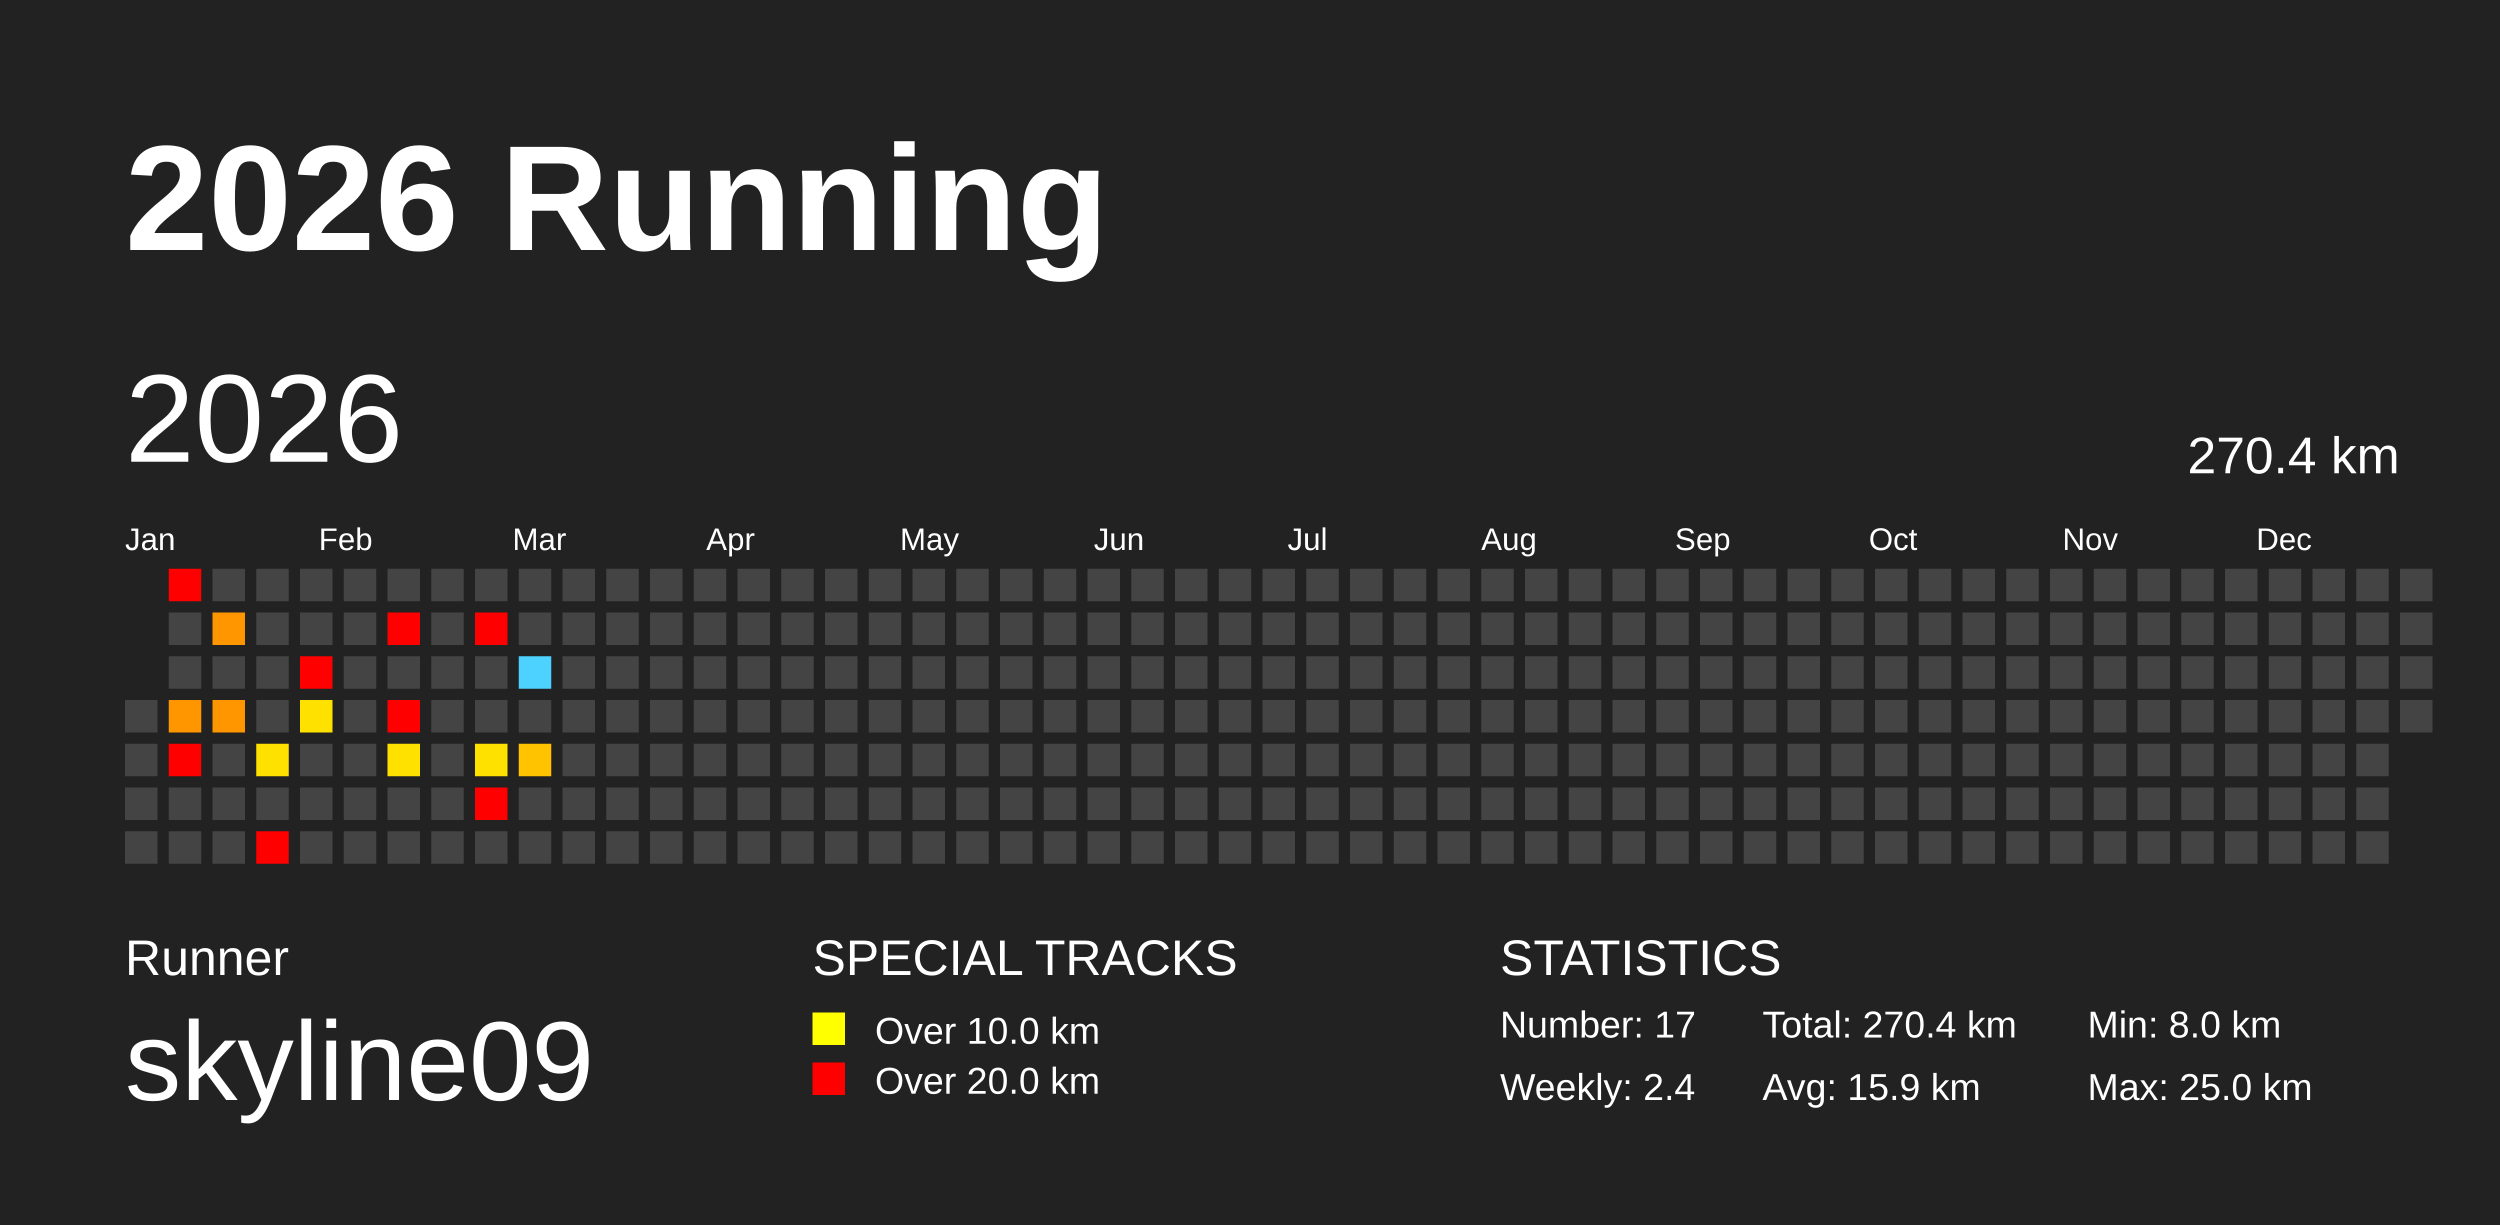
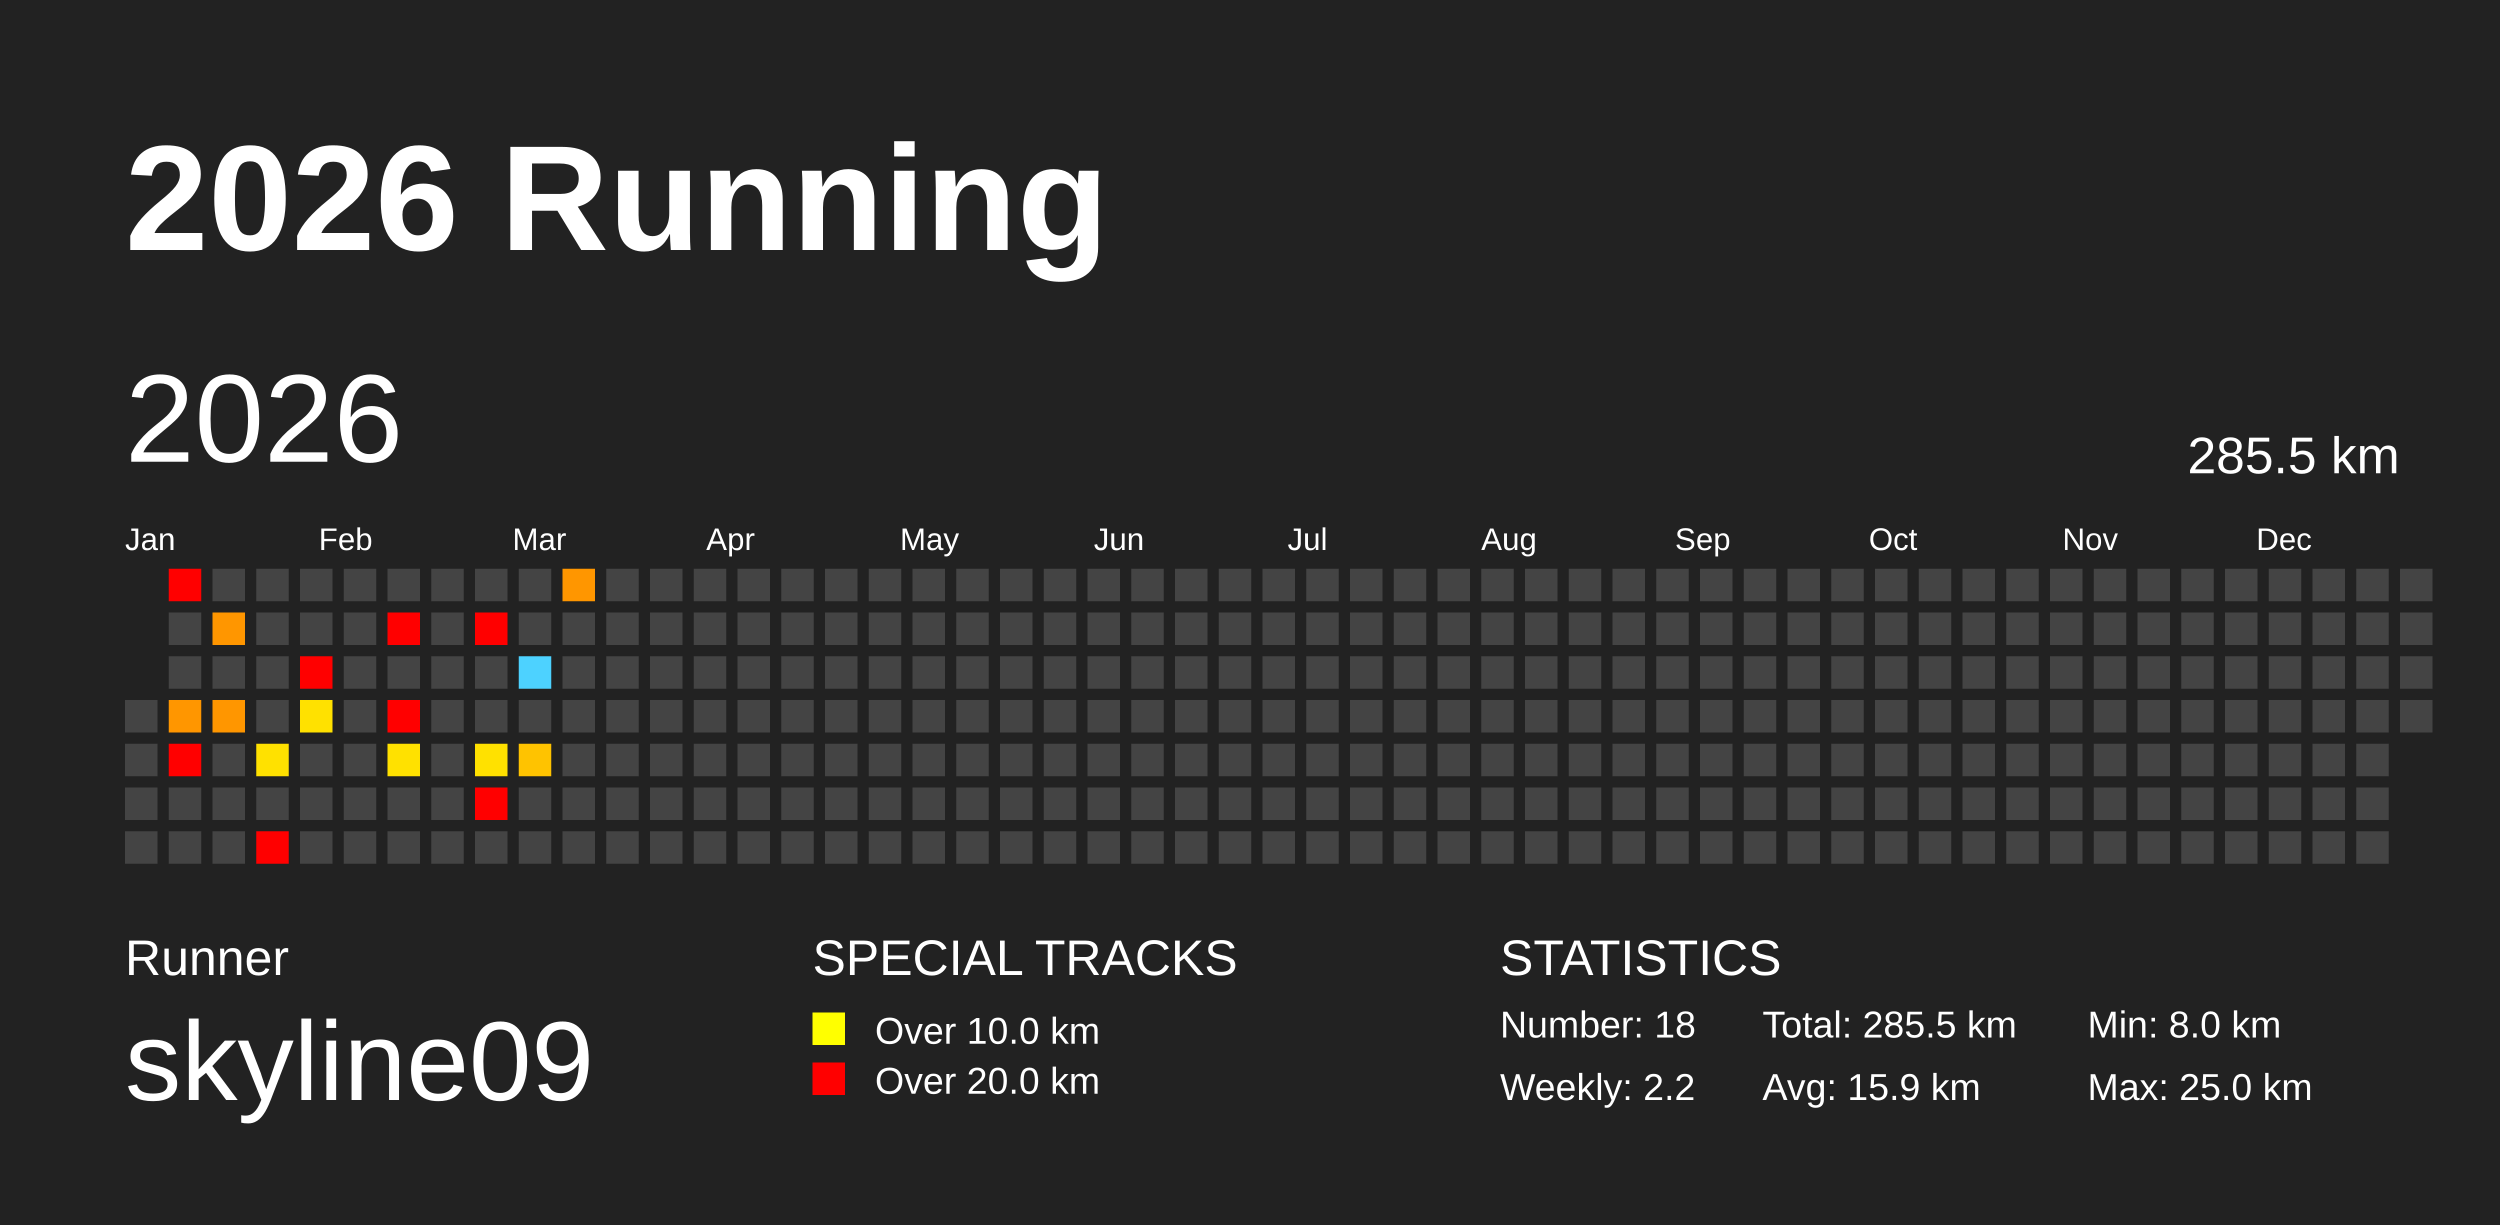
<svg xmlns="http://www.w3.org/2000/svg" baseProfile="full" height="98mm" version="1.1" viewBox="0,0,200,98" width="200mm">
  <defs />
  <rect fill="#222222" height="98" width="200" x="0" y="0" />
  <text fill="#FFFFFF" style="font-size:12px; font-family:Arial; font-weight:bold;" x="10" y="20">2026 Running</text>
  <text fill="#FFFFFF" style="font-size:4px; font-family:Arial" x="10" y="78">Runner</text>
  <text fill="#FFFFFF" style="font-size:9px; font-family:Arial" x="10" y="88">skyline09</text>
  <text fill="#FFFFFF" style="font-size:4px; font-family:Arial" x="65" y="78">SPECIAL TRACKS</text>
  <rect fill="yellow" height="2.6" width="2.6" x="65" y="81" />
  <text fill="#FFFFFF" style="font-size:3px; font-family:Arial" x="70" y="83.5">Over 10.0 km</text>
  <rect fill="red" height="2.6" width="2.6" x="65" y="85" />
  <text fill="#FFFFFF" style="font-size:3px; font-family:Arial" x="70" y="87.5">Over 20.0 km</text>
  <text fill="#FFFFFF" style="font-size:4px; font-family:Arial" x="120" y="78">STATISTICS</text>
-   <text fill="#FFFFFF" style="font-size:3px; font-family:Arial" x="120" y="83">Number: 17</text>
-   <text fill="#FFFFFF" style="font-size:3px; font-family:Arial" x="120" y="88">Weekly: 2.4</text>
-   <text fill="#FFFFFF" style="font-size:3px; font-family:Arial" x="141" y="83">Total: 270.4 km</text>
+   <text fill="#FFFFFF" style="font-size:3px; font-family:Arial" x="120" y="83">Number: 18</text>
+   <text fill="#FFFFFF" style="font-size:3px; font-family:Arial" x="120" y="88">Weekly: 2.2</text>
+   <text fill="#FFFFFF" style="font-size:3px; font-family:Arial" x="141" y="83">Total: 285.5 km</text>
  <text fill="#FFFFFF" style="font-size:3px; font-family:Arial" x="141" y="88">Avg: 15.9 km</text>
  <text fill="#FFFFFF" style="font-size:3px; font-family:Arial" x="167" y="83">Min: 8.0 km</text>
  <text fill="#FFFFFF" style="font-size:3px; font-family:Arial" x="167" y="88">Max: 25.0 km</text>
  <text dominant-baseline="hanging" fill="#FFFFFF" style="font-size:10.0px; font-family:Arial;" x="10" y="30">2026</text>
-   <text dominant-baseline="hanging" fill="#FFFFFF" style="font-size:4.125px; font-family:Arial;" x="175" y="35">270.4 km</text>
+   <text dominant-baseline="hanging" fill="#FFFFFF" style="font-size:4.125px; font-family:Arial;" x="175" y="35">285.5 km</text>
  <text fill="#FFFFFF" style="font-size:2.5px; font-family:Arial" x="10.0" y="44">Jan</text>
  <text fill="#FFFFFF" style="font-size:2.5px; font-family:Arial" x="25.5" y="44">Feb</text>
  <text fill="#FFFFFF" style="font-size:2.5px; font-family:Arial" x="41.0" y="44">Mar</text>
  <text fill="#FFFFFF" style="font-size:2.5px; font-family:Arial" x="56.5" y="44">Apr</text>
  <text fill="#FFFFFF" style="font-size:2.5px; font-family:Arial" x="72.0" y="44">May</text>
  <text fill="#FFFFFF" style="font-size:2.5px; font-family:Arial" x="87.5" y="44">Jun</text>
  <text fill="#FFFFFF" style="font-size:2.5px; font-family:Arial" x="103.0" y="44">Jul</text>
  <text fill="#FFFFFF" style="font-size:2.5px; font-family:Arial" x="118.5" y="44">Aug</text>
  <text fill="#FFFFFF" style="font-size:2.5px; font-family:Arial" x="134.0" y="44">Sep</text>
  <text fill="#FFFFFF" style="font-size:2.5px; font-family:Arial" x="149.5" y="44">Oct</text>
  <text fill="#FFFFFF" style="font-size:2.5px; font-family:Arial" x="165.0" y="44">Nov</text>
  <text fill="#FFFFFF" style="font-size:2.5px; font-family:Arial" x="180.5" y="44">Dec</text>
  <rect fill="#444444" height="2.6" width="2.6" x="10.0" y="56.0" />
  <rect fill="#444444" height="2.6" width="2.6" x="10.0" y="59.5" />
  <rect fill="#444444" height="2.6" width="2.6" x="10.0" y="63.0" />
  <rect fill="#444444" height="2.6" width="2.6" x="10.0" y="66.5" />
  <rect fill="red" height="2.6" width="2.6" x="13.5" y="45.5" />
  <rect fill="#444444" height="2.6" width="2.6" x="13.5" y="49.0" />
  <rect fill="#444444" height="2.6" width="2.6" x="13.5" y="52.5" />
  <rect fill="#ff9600" height="2.6" width="2.6" x="13.5" y="56.0" />
  <rect fill="red" height="2.6" width="2.6" x="13.5" y="59.5" />
  <rect fill="#444444" height="2.6" width="2.6" x="13.5" y="63.0" />
  <rect fill="#444444" height="2.6" width="2.6" x="13.5" y="66.5" />
  <rect fill="#444444" height="2.6" width="2.6" x="17.0" y="45.5" />
  <rect fill="#ff9600" height="2.6" width="2.6" x="17.0" y="49.0" />
  <rect fill="#444444" height="2.6" width="2.6" x="17.0" y="52.5" />
  <rect fill="#ff9600" height="2.6" width="2.6" x="17.0" y="56.0" />
  <rect fill="#444444" height="2.6" width="2.6" x="17.0" y="59.5" />
  <rect fill="#444444" height="2.6" width="2.6" x="17.0" y="63.0" />
  <rect fill="#444444" height="2.6" width="2.6" x="17.0" y="66.5" />
  <rect fill="#444444" height="2.6" width="2.6" x="20.5" y="45.5" />
  <rect fill="#444444" height="2.6" width="2.6" x="20.5" y="49.0" />
  <rect fill="#444444" height="2.6" width="2.6" x="20.5" y="52.5" />
  <rect fill="#444444" height="2.6" width="2.6" x="20.5" y="56.0" />
  <rect fill="#ffe100" height="2.6" width="2.6" x="20.5" y="59.5" />
  <rect fill="#444444" height="2.6" width="2.6" x="20.5" y="63.0" />
  <rect fill="red" height="2.6" width="2.6" x="20.5" y="66.5" />
  <rect fill="#444444" height="2.6" width="2.6" x="24.0" y="45.5" />
  <rect fill="#444444" height="2.6" width="2.6" x="24.0" y="49.0" />
  <rect fill="red" height="2.6" width="2.6" x="24.0" y="52.5" />
  <rect fill="#ffe100" height="2.6" width="2.6" x="24.0" y="56.0" />
  <rect fill="#444444" height="2.6" width="2.6" x="24.0" y="59.5" />
  <rect fill="#444444" height="2.6" width="2.6" x="24.0" y="63.0" />
  <rect fill="#444444" height="2.6" width="2.6" x="24.0" y="66.5" />
  <rect fill="#444444" height="2.6" width="2.6" x="27.5" y="45.5" />
  <rect fill="#444444" height="2.6" width="2.6" x="27.5" y="49.0" />
  <rect fill="#444444" height="2.6" width="2.6" x="27.5" y="52.5" />
  <rect fill="#444444" height="2.6" width="2.6" x="27.5" y="56.0" />
  <rect fill="#444444" height="2.6" width="2.6" x="27.5" y="59.5" />
  <rect fill="#444444" height="2.6" width="2.6" x="27.5" y="63.0" />
  <rect fill="#444444" height="2.6" width="2.6" x="27.5" y="66.5" />
  <rect fill="#444444" height="2.6" width="2.6" x="31.0" y="45.5" />
  <rect fill="red" height="2.6" width="2.6" x="31.0" y="49.0" />
  <rect fill="#444444" height="2.6" width="2.6" x="31.0" y="52.5" />
  <rect fill="red" height="2.6" width="2.6" x="31.0" y="56.0" />
  <rect fill="#ffe100" height="2.6" width="2.6" x="31.0" y="59.5" />
  <rect fill="#444444" height="2.6" width="2.6" x="31.0" y="63.0" />
  <rect fill="#444444" height="2.6" width="2.6" x="31.0" y="66.5" />
  <rect fill="#444444" height="2.6" width="2.6" x="34.5" y="45.5" />
  <rect fill="#444444" height="2.6" width="2.6" x="34.5" y="49.0" />
  <rect fill="#444444" height="2.6" width="2.6" x="34.5" y="52.5" />
  <rect fill="#444444" height="2.6" width="2.6" x="34.5" y="56.0" />
  <rect fill="#444444" height="2.6" width="2.6" x="34.5" y="59.5" />
  <rect fill="#444444" height="2.6" width="2.6" x="34.5" y="63.0" />
  <rect fill="#444444" height="2.6" width="2.6" x="34.5" y="66.5" />
  <rect fill="#444444" height="2.6" width="2.6" x="38.0" y="45.5" />
  <rect fill="red" height="2.6" width="2.6" x="38.0" y="49.0" />
  <rect fill="#444444" height="2.6" width="2.6" x="38.0" y="52.5" />
  <rect fill="#444444" height="2.6" width="2.6" x="38.0" y="56.0" />
  <rect fill="#ffe100" height="2.6" width="2.6" x="38.0" y="59.5" />
  <rect fill="red" height="2.6" width="2.6" x="38.0" y="63.0" />
  <rect fill="#444444" height="2.6" width="2.6" x="38.0" y="66.5" />
  <rect fill="#444444" height="2.6" width="2.6" x="41.5" y="45.5" />
  <rect fill="#444444" height="2.6" width="2.6" x="41.5" y="49.0" />
  <rect fill="#4dd2ff" height="2.6" width="2.6" x="41.5" y="52.5" />
  <rect fill="#444444" height="2.6" width="2.6" x="41.5" y="56.0" />
  <rect fill="#ffc300" height="2.6" width="2.6" x="41.5" y="59.5" />
  <rect fill="#444444" height="2.6" width="2.6" x="41.5" y="63.0" />
  <rect fill="#444444" height="2.6" width="2.6" x="41.5" y="66.5" />
-   <rect fill="#444444" height="2.6" width="2.6" x="45.0" y="45.5" />
+   <rect fill="#ff9600" height="2.6" width="2.6" x="45.0" y="45.5" />
  <rect fill="#444444" height="2.6" width="2.6" x="45.0" y="49.0" />
  <rect fill="#444444" height="2.6" width="2.6" x="45.0" y="52.5" />
  <rect fill="#444444" height="2.6" width="2.6" x="45.0" y="56.0" />
  <rect fill="#444444" height="2.6" width="2.6" x="45.0" y="59.5" />
  <rect fill="#444444" height="2.6" width="2.6" x="45.0" y="63.0" />
  <rect fill="#444444" height="2.6" width="2.6" x="45.0" y="66.5" />
  <rect fill="#444444" height="2.6" width="2.6" x="48.5" y="45.5" />
  <rect fill="#444444" height="2.6" width="2.6" x="48.5" y="49.0" />
  <rect fill="#444444" height="2.6" width="2.6" x="48.5" y="52.5" />
  <rect fill="#444444" height="2.6" width="2.6" x="48.5" y="56.0" />
  <rect fill="#444444" height="2.6" width="2.6" x="48.5" y="59.5" />
  <rect fill="#444444" height="2.6" width="2.6" x="48.5" y="63.0" />
  <rect fill="#444444" height="2.6" width="2.6" x="48.5" y="66.5" />
  <rect fill="#444444" height="2.6" width="2.6" x="52.0" y="45.5" />
  <rect fill="#444444" height="2.6" width="2.6" x="52.0" y="49.0" />
  <rect fill="#444444" height="2.6" width="2.6" x="52.0" y="52.5" />
  <rect fill="#444444" height="2.6" width="2.6" x="52.0" y="56.0" />
  <rect fill="#444444" height="2.6" width="2.6" x="52.0" y="59.5" />
  <rect fill="#444444" height="2.6" width="2.6" x="52.0" y="63.0" />
  <rect fill="#444444" height="2.6" width="2.6" x="52.0" y="66.5" />
  <rect fill="#444444" height="2.6" width="2.6" x="55.5" y="45.5" />
  <rect fill="#444444" height="2.6" width="2.6" x="55.5" y="49.0" />
  <rect fill="#444444" height="2.6" width="2.6" x="55.5" y="52.5" />
  <rect fill="#444444" height="2.6" width="2.6" x="55.5" y="56.0" />
  <rect fill="#444444" height="2.6" width="2.6" x="55.5" y="59.5" />
  <rect fill="#444444" height="2.6" width="2.6" x="55.5" y="63.0" />
  <rect fill="#444444" height="2.6" width="2.6" x="55.5" y="66.5" />
  <rect fill="#444444" height="2.6" width="2.6" x="59.0" y="45.5" />
  <rect fill="#444444" height="2.6" width="2.6" x="59.0" y="49.0" />
  <rect fill="#444444" height="2.6" width="2.6" x="59.0" y="52.5" />
  <rect fill="#444444" height="2.6" width="2.6" x="59.0" y="56.0" />
  <rect fill="#444444" height="2.6" width="2.6" x="59.0" y="59.5" />
  <rect fill="#444444" height="2.6" width="2.6" x="59.0" y="63.0" />
  <rect fill="#444444" height="2.6" width="2.6" x="59.0" y="66.5" />
  <rect fill="#444444" height="2.6" width="2.6" x="62.5" y="45.5" />
  <rect fill="#444444" height="2.6" width="2.6" x="62.5" y="49.0" />
  <rect fill="#444444" height="2.6" width="2.6" x="62.5" y="52.5" />
  <rect fill="#444444" height="2.6" width="2.6" x="62.5" y="56.0" />
  <rect fill="#444444" height="2.6" width="2.6" x="62.5" y="59.5" />
  <rect fill="#444444" height="2.6" width="2.6" x="62.5" y="63.0" />
  <rect fill="#444444" height="2.6" width="2.6" x="62.5" y="66.5" />
  <rect fill="#444444" height="2.6" width="2.6" x="66.0" y="45.5" />
  <rect fill="#444444" height="2.6" width="2.6" x="66.0" y="49.0" />
  <rect fill="#444444" height="2.6" width="2.6" x="66.0" y="52.5" />
  <rect fill="#444444" height="2.6" width="2.6" x="66.0" y="56.0" />
  <rect fill="#444444" height="2.6" width="2.6" x="66.0" y="59.5" />
  <rect fill="#444444" height="2.6" width="2.6" x="66.0" y="63.0" />
  <rect fill="#444444" height="2.6" width="2.6" x="66.0" y="66.5" />
  <rect fill="#444444" height="2.6" width="2.6" x="69.5" y="45.5" />
  <rect fill="#444444" height="2.6" width="2.6" x="69.5" y="49.0" />
  <rect fill="#444444" height="2.6" width="2.6" x="69.5" y="52.5" />
  <rect fill="#444444" height="2.6" width="2.6" x="69.5" y="56.0" />
  <rect fill="#444444" height="2.6" width="2.6" x="69.5" y="59.5" />
  <rect fill="#444444" height="2.6" width="2.6" x="69.5" y="63.0" />
  <rect fill="#444444" height="2.6" width="2.6" x="69.5" y="66.5" />
  <rect fill="#444444" height="2.6" width="2.6" x="73.0" y="45.5" />
  <rect fill="#444444" height="2.6" width="2.6" x="73.0" y="49.0" />
  <rect fill="#444444" height="2.6" width="2.6" x="73.0" y="52.5" />
  <rect fill="#444444" height="2.6" width="2.6" x="73.0" y="56.0" />
  <rect fill="#444444" height="2.6" width="2.6" x="73.0" y="59.5" />
  <rect fill="#444444" height="2.6" width="2.6" x="73.0" y="63.0" />
  <rect fill="#444444" height="2.6" width="2.6" x="73.0" y="66.5" />
  <rect fill="#444444" height="2.6" width="2.6" x="76.5" y="45.5" />
  <rect fill="#444444" height="2.6" width="2.6" x="76.5" y="49.0" />
  <rect fill="#444444" height="2.6" width="2.6" x="76.5" y="52.5" />
  <rect fill="#444444" height="2.6" width="2.6" x="76.5" y="56.0" />
  <rect fill="#444444" height="2.6" width="2.6" x="76.5" y="59.5" />
  <rect fill="#444444" height="2.6" width="2.6" x="76.5" y="63.0" />
  <rect fill="#444444" height="2.6" width="2.6" x="76.5" y="66.5" />
  <rect fill="#444444" height="2.6" width="2.6" x="80.0" y="45.5" />
  <rect fill="#444444" height="2.6" width="2.6" x="80.0" y="49.0" />
  <rect fill="#444444" height="2.6" width="2.6" x="80.0" y="52.5" />
  <rect fill="#444444" height="2.6" width="2.6" x="80.0" y="56.0" />
  <rect fill="#444444" height="2.6" width="2.6" x="80.0" y="59.5" />
  <rect fill="#444444" height="2.6" width="2.6" x="80.0" y="63.0" />
  <rect fill="#444444" height="2.6" width="2.6" x="80.0" y="66.5" />
  <rect fill="#444444" height="2.6" width="2.6" x="83.5" y="45.5" />
  <rect fill="#444444" height="2.6" width="2.6" x="83.5" y="49.0" />
  <rect fill="#444444" height="2.6" width="2.6" x="83.5" y="52.5" />
  <rect fill="#444444" height="2.6" width="2.6" x="83.5" y="56.0" />
  <rect fill="#444444" height="2.6" width="2.6" x="83.5" y="59.5" />
  <rect fill="#444444" height="2.6" width="2.6" x="83.5" y="63.0" />
  <rect fill="#444444" height="2.6" width="2.6" x="83.5" y="66.5" />
  <rect fill="#444444" height="2.6" width="2.6" x="87.0" y="45.5" />
  <rect fill="#444444" height="2.6" width="2.6" x="87.0" y="49.0" />
  <rect fill="#444444" height="2.6" width="2.6" x="87.0" y="52.5" />
  <rect fill="#444444" height="2.6" width="2.6" x="87.0" y="56.0" />
  <rect fill="#444444" height="2.6" width="2.6" x="87.0" y="59.5" />
  <rect fill="#444444" height="2.6" width="2.6" x="87.0" y="63.0" />
  <rect fill="#444444" height="2.6" width="2.6" x="87.0" y="66.5" />
  <rect fill="#444444" height="2.6" width="2.6" x="90.5" y="45.5" />
  <rect fill="#444444" height="2.6" width="2.6" x="90.5" y="49.0" />
  <rect fill="#444444" height="2.6" width="2.6" x="90.5" y="52.5" />
  <rect fill="#444444" height="2.6" width="2.6" x="90.5" y="56.0" />
  <rect fill="#444444" height="2.6" width="2.6" x="90.5" y="59.5" />
  <rect fill="#444444" height="2.6" width="2.6" x="90.5" y="63.0" />
  <rect fill="#444444" height="2.6" width="2.6" x="90.5" y="66.5" />
  <rect fill="#444444" height="2.6" width="2.6" x="94.0" y="45.5" />
  <rect fill="#444444" height="2.6" width="2.6" x="94.0" y="49.0" />
  <rect fill="#444444" height="2.6" width="2.6" x="94.0" y="52.5" />
  <rect fill="#444444" height="2.6" width="2.6" x="94.0" y="56.0" />
  <rect fill="#444444" height="2.6" width="2.6" x="94.0" y="59.5" />
  <rect fill="#444444" height="2.6" width="2.6" x="94.0" y="63.0" />
  <rect fill="#444444" height="2.6" width="2.6" x="94.0" y="66.5" />
  <rect fill="#444444" height="2.6" width="2.6" x="97.5" y="45.5" />
  <rect fill="#444444" height="2.6" width="2.6" x="97.5" y="49.0" />
  <rect fill="#444444" height="2.6" width="2.6" x="97.5" y="52.5" />
  <rect fill="#444444" height="2.6" width="2.6" x="97.5" y="56.0" />
  <rect fill="#444444" height="2.6" width="2.6" x="97.5" y="59.5" />
  <rect fill="#444444" height="2.6" width="2.6" x="97.5" y="63.0" />
  <rect fill="#444444" height="2.6" width="2.6" x="97.5" y="66.5" />
  <rect fill="#444444" height="2.6" width="2.6" x="101.0" y="45.5" />
  <rect fill="#444444" height="2.6" width="2.6" x="101.0" y="49.0" />
  <rect fill="#444444" height="2.6" width="2.6" x="101.0" y="52.5" />
  <rect fill="#444444" height="2.6" width="2.6" x="101.0" y="56.0" />
  <rect fill="#444444" height="2.6" width="2.6" x="101.0" y="59.5" />
  <rect fill="#444444" height="2.6" width="2.6" x="101.0" y="63.0" />
  <rect fill="#444444" height="2.6" width="2.6" x="101.0" y="66.5" />
  <rect fill="#444444" height="2.6" width="2.6" x="104.5" y="45.5" />
  <rect fill="#444444" height="2.6" width="2.6" x="104.5" y="49.0" />
  <rect fill="#444444" height="2.6" width="2.6" x="104.5" y="52.5" />
  <rect fill="#444444" height="2.6" width="2.6" x="104.5" y="56.0" />
  <rect fill="#444444" height="2.6" width="2.6" x="104.5" y="59.5" />
  <rect fill="#444444" height="2.6" width="2.6" x="104.5" y="63.0" />
  <rect fill="#444444" height="2.6" width="2.6" x="104.5" y="66.5" />
  <rect fill="#444444" height="2.6" width="2.6" x="108.0" y="45.5" />
  <rect fill="#444444" height="2.6" width="2.6" x="108.0" y="49.0" />
  <rect fill="#444444" height="2.6" width="2.6" x="108.0" y="52.5" />
  <rect fill="#444444" height="2.6" width="2.6" x="108.0" y="56.0" />
  <rect fill="#444444" height="2.6" width="2.6" x="108.0" y="59.5" />
  <rect fill="#444444" height="2.6" width="2.6" x="108.0" y="63.0" />
  <rect fill="#444444" height="2.6" width="2.6" x="108.0" y="66.5" />
  <rect fill="#444444" height="2.6" width="2.6" x="111.5" y="45.5" />
  <rect fill="#444444" height="2.6" width="2.6" x="111.5" y="49.0" />
  <rect fill="#444444" height="2.6" width="2.6" x="111.5" y="52.5" />
  <rect fill="#444444" height="2.6" width="2.6" x="111.5" y="56.0" />
  <rect fill="#444444" height="2.6" width="2.6" x="111.5" y="59.5" />
  <rect fill="#444444" height="2.6" width="2.6" x="111.5" y="63.0" />
  <rect fill="#444444" height="2.6" width="2.6" x="111.5" y="66.5" />
  <rect fill="#444444" height="2.6" width="2.6" x="115.0" y="45.5" />
  <rect fill="#444444" height="2.6" width="2.6" x="115.0" y="49.0" />
  <rect fill="#444444" height="2.6" width="2.6" x="115.0" y="52.5" />
  <rect fill="#444444" height="2.6" width="2.6" x="115.0" y="56.0" />
  <rect fill="#444444" height="2.6" width="2.6" x="115.0" y="59.5" />
  <rect fill="#444444" height="2.6" width="2.6" x="115.0" y="63.0" />
  <rect fill="#444444" height="2.6" width="2.6" x="115.0" y="66.5" />
  <rect fill="#444444" height="2.6" width="2.6" x="118.5" y="45.5" />
  <rect fill="#444444" height="2.6" width="2.6" x="118.5" y="49.0" />
  <rect fill="#444444" height="2.6" width="2.6" x="118.5" y="52.5" />
  <rect fill="#444444" height="2.6" width="2.6" x="118.5" y="56.0" />
  <rect fill="#444444" height="2.6" width="2.6" x="118.5" y="59.5" />
  <rect fill="#444444" height="2.6" width="2.6" x="118.5" y="63.0" />
  <rect fill="#444444" height="2.6" width="2.6" x="118.5" y="66.5" />
  <rect fill="#444444" height="2.6" width="2.6" x="122.0" y="45.5" />
  <rect fill="#444444" height="2.6" width="2.6" x="122.0" y="49.0" />
  <rect fill="#444444" height="2.6" width="2.6" x="122.0" y="52.5" />
  <rect fill="#444444" height="2.6" width="2.6" x="122.0" y="56.0" />
  <rect fill="#444444" height="2.6" width="2.6" x="122.0" y="59.5" />
  <rect fill="#444444" height="2.6" width="2.6" x="122.0" y="63.0" />
  <rect fill="#444444" height="2.6" width="2.6" x="122.0" y="66.5" />
  <rect fill="#444444" height="2.6" width="2.6" x="125.5" y="45.5" />
  <rect fill="#444444" height="2.6" width="2.6" x="125.5" y="49.0" />
  <rect fill="#444444" height="2.6" width="2.6" x="125.5" y="52.5" />
  <rect fill="#444444" height="2.6" width="2.6" x="125.5" y="56.0" />
  <rect fill="#444444" height="2.6" width="2.6" x="125.5" y="59.5" />
  <rect fill="#444444" height="2.6" width="2.6" x="125.5" y="63.0" />
  <rect fill="#444444" height="2.6" width="2.6" x="125.5" y="66.5" />
  <rect fill="#444444" height="2.6" width="2.6" x="129.0" y="45.5" />
  <rect fill="#444444" height="2.6" width="2.6" x="129.0" y="49.0" />
  <rect fill="#444444" height="2.6" width="2.6" x="129.0" y="52.5" />
  <rect fill="#444444" height="2.6" width="2.6" x="129.0" y="56.0" />
  <rect fill="#444444" height="2.6" width="2.6" x="129.0" y="59.5" />
  <rect fill="#444444" height="2.6" width="2.6" x="129.0" y="63.0" />
  <rect fill="#444444" height="2.6" width="2.6" x="129.0" y="66.5" />
  <rect fill="#444444" height="2.6" width="2.6" x="132.5" y="45.5" />
  <rect fill="#444444" height="2.6" width="2.6" x="132.5" y="49.0" />
  <rect fill="#444444" height="2.6" width="2.6" x="132.5" y="52.5" />
  <rect fill="#444444" height="2.6" width="2.6" x="132.5" y="56.0" />
  <rect fill="#444444" height="2.6" width="2.6" x="132.5" y="59.5" />
  <rect fill="#444444" height="2.6" width="2.6" x="132.5" y="63.0" />
  <rect fill="#444444" height="2.6" width="2.6" x="132.5" y="66.5" />
  <rect fill="#444444" height="2.6" width="2.6" x="136.0" y="45.5" />
  <rect fill="#444444" height="2.6" width="2.6" x="136.0" y="49.0" />
  <rect fill="#444444" height="2.6" width="2.6" x="136.0" y="52.5" />
  <rect fill="#444444" height="2.6" width="2.6" x="136.0" y="56.0" />
  <rect fill="#444444" height="2.6" width="2.6" x="136.0" y="59.5" />
  <rect fill="#444444" height="2.6" width="2.6" x="136.0" y="63.0" />
  <rect fill="#444444" height="2.6" width="2.6" x="136.0" y="66.5" />
  <rect fill="#444444" height="2.6" width="2.6" x="139.5" y="45.5" />
  <rect fill="#444444" height="2.6" width="2.6" x="139.5" y="49.0" />
  <rect fill="#444444" height="2.6" width="2.6" x="139.5" y="52.5" />
  <rect fill="#444444" height="2.6" width="2.6" x="139.5" y="56.0" />
  <rect fill="#444444" height="2.6" width="2.6" x="139.5" y="59.5" />
  <rect fill="#444444" height="2.6" width="2.6" x="139.5" y="63.0" />
  <rect fill="#444444" height="2.6" width="2.6" x="139.5" y="66.5" />
  <rect fill="#444444" height="2.6" width="2.6" x="143.0" y="45.5" />
  <rect fill="#444444" height="2.6" width="2.6" x="143.0" y="49.0" />
  <rect fill="#444444" height="2.6" width="2.6" x="143.0" y="52.5" />
  <rect fill="#444444" height="2.6" width="2.6" x="143.0" y="56.0" />
  <rect fill="#444444" height="2.6" width="2.6" x="143.0" y="59.5" />
  <rect fill="#444444" height="2.6" width="2.6" x="143.0" y="63.0" />
  <rect fill="#444444" height="2.6" width="2.6" x="143.0" y="66.5" />
  <rect fill="#444444" height="2.6" width="2.6" x="146.5" y="45.5" />
  <rect fill="#444444" height="2.6" width="2.6" x="146.5" y="49.0" />
  <rect fill="#444444" height="2.6" width="2.6" x="146.5" y="52.5" />
  <rect fill="#444444" height="2.6" width="2.6" x="146.5" y="56.0" />
  <rect fill="#444444" height="2.6" width="2.6" x="146.5" y="59.5" />
  <rect fill="#444444" height="2.6" width="2.6" x="146.5" y="63.0" />
  <rect fill="#444444" height="2.6" width="2.6" x="146.5" y="66.5" />
  <rect fill="#444444" height="2.6" width="2.6" x="150.0" y="45.5" />
  <rect fill="#444444" height="2.6" width="2.6" x="150.0" y="49.0" />
  <rect fill="#444444" height="2.6" width="2.6" x="150.0" y="52.5" />
  <rect fill="#444444" height="2.6" width="2.6" x="150.0" y="56.0" />
  <rect fill="#444444" height="2.6" width="2.6" x="150.0" y="59.5" />
  <rect fill="#444444" height="2.6" width="2.6" x="150.0" y="63.0" />
  <rect fill="#444444" height="2.6" width="2.6" x="150.0" y="66.5" />
  <rect fill="#444444" height="2.6" width="2.6" x="153.5" y="45.5" />
  <rect fill="#444444" height="2.6" width="2.6" x="153.5" y="49.0" />
  <rect fill="#444444" height="2.6" width="2.6" x="153.5" y="52.5" />
  <rect fill="#444444" height="2.6" width="2.6" x="153.5" y="56.0" />
  <rect fill="#444444" height="2.6" width="2.6" x="153.5" y="59.5" />
  <rect fill="#444444" height="2.6" width="2.6" x="153.5" y="63.0" />
  <rect fill="#444444" height="2.6" width="2.6" x="153.5" y="66.5" />
  <rect fill="#444444" height="2.6" width="2.6" x="157.0" y="45.5" />
  <rect fill="#444444" height="2.6" width="2.6" x="157.0" y="49.0" />
  <rect fill="#444444" height="2.6" width="2.6" x="157.0" y="52.5" />
  <rect fill="#444444" height="2.6" width="2.6" x="157.0" y="56.0" />
  <rect fill="#444444" height="2.6" width="2.6" x="157.0" y="59.5" />
  <rect fill="#444444" height="2.6" width="2.6" x="157.0" y="63.0" />
  <rect fill="#444444" height="2.6" width="2.6" x="157.0" y="66.5" />
  <rect fill="#444444" height="2.6" width="2.6" x="160.5" y="45.5" />
  <rect fill="#444444" height="2.6" width="2.6" x="160.5" y="49.0" />
  <rect fill="#444444" height="2.6" width="2.6" x="160.5" y="52.5" />
  <rect fill="#444444" height="2.6" width="2.6" x="160.5" y="56.0" />
  <rect fill="#444444" height="2.6" width="2.6" x="160.5" y="59.5" />
  <rect fill="#444444" height="2.6" width="2.6" x="160.5" y="63.0" />
  <rect fill="#444444" height="2.6" width="2.6" x="160.5" y="66.5" />
  <rect fill="#444444" height="2.6" width="2.6" x="164.0" y="45.5" />
  <rect fill="#444444" height="2.6" width="2.6" x="164.0" y="49.0" />
  <rect fill="#444444" height="2.6" width="2.6" x="164.0" y="52.5" />
  <rect fill="#444444" height="2.6" width="2.6" x="164.0" y="56.0" />
  <rect fill="#444444" height="2.6" width="2.6" x="164.0" y="59.5" />
  <rect fill="#444444" height="2.6" width="2.6" x="164.0" y="63.0" />
  <rect fill="#444444" height="2.6" width="2.6" x="164.0" y="66.5" />
  <rect fill="#444444" height="2.6" width="2.6" x="167.5" y="45.5" />
  <rect fill="#444444" height="2.6" width="2.6" x="167.5" y="49.0" />
  <rect fill="#444444" height="2.6" width="2.6" x="167.5" y="52.5" />
  <rect fill="#444444" height="2.6" width="2.6" x="167.5" y="56.0" />
  <rect fill="#444444" height="2.6" width="2.6" x="167.5" y="59.5" />
  <rect fill="#444444" height="2.6" width="2.6" x="167.5" y="63.0" />
  <rect fill="#444444" height="2.6" width="2.6" x="167.5" y="66.5" />
  <rect fill="#444444" height="2.6" width="2.6" x="171.0" y="45.5" />
  <rect fill="#444444" height="2.6" width="2.6" x="171.0" y="49.0" />
  <rect fill="#444444" height="2.6" width="2.6" x="171.0" y="52.5" />
  <rect fill="#444444" height="2.6" width="2.6" x="171.0" y="56.0" />
  <rect fill="#444444" height="2.6" width="2.6" x="171.0" y="59.5" />
  <rect fill="#444444" height="2.6" width="2.6" x="171.0" y="63.0" />
  <rect fill="#444444" height="2.6" width="2.6" x="171.0" y="66.5" />
  <rect fill="#444444" height="2.6" width="2.6" x="174.5" y="45.5" />
  <rect fill="#444444" height="2.6" width="2.6" x="174.5" y="49.0" />
  <rect fill="#444444" height="2.6" width="2.6" x="174.5" y="52.5" />
  <rect fill="#444444" height="2.6" width="2.6" x="174.5" y="56.0" />
  <rect fill="#444444" height="2.6" width="2.6" x="174.5" y="59.5" />
  <rect fill="#444444" height="2.6" width="2.6" x="174.5" y="63.0" />
  <rect fill="#444444" height="2.6" width="2.6" x="174.5" y="66.5" />
  <rect fill="#444444" height="2.6" width="2.6" x="178.0" y="45.5" />
  <rect fill="#444444" height="2.6" width="2.6" x="178.0" y="49.0" />
  <rect fill="#444444" height="2.6" width="2.6" x="178.0" y="52.5" />
  <rect fill="#444444" height="2.6" width="2.6" x="178.0" y="56.0" />
  <rect fill="#444444" height="2.6" width="2.6" x="178.0" y="59.5" />
  <rect fill="#444444" height="2.6" width="2.6" x="178.0" y="63.0" />
  <rect fill="#444444" height="2.6" width="2.6" x="178.0" y="66.5" />
  <rect fill="#444444" height="2.6" width="2.6" x="181.5" y="45.5" />
  <rect fill="#444444" height="2.6" width="2.6" x="181.5" y="49.0" />
  <rect fill="#444444" height="2.6" width="2.6" x="181.5" y="52.5" />
  <rect fill="#444444" height="2.6" width="2.6" x="181.5" y="56.0" />
  <rect fill="#444444" height="2.6" width="2.6" x="181.5" y="59.5" />
  <rect fill="#444444" height="2.6" width="2.6" x="181.5" y="63.0" />
  <rect fill="#444444" height="2.6" width="2.6" x="181.5" y="66.5" />
  <rect fill="#444444" height="2.6" width="2.6" x="185.0" y="45.5" />
  <rect fill="#444444" height="2.6" width="2.6" x="185.0" y="49.0" />
  <rect fill="#444444" height="2.6" width="2.6" x="185.0" y="52.5" />
  <rect fill="#444444" height="2.6" width="2.6" x="185.0" y="56.0" />
  <rect fill="#444444" height="2.6" width="2.6" x="185.0" y="59.5" />
  <rect fill="#444444" height="2.6" width="2.6" x="185.0" y="63.0" />
  <rect fill="#444444" height="2.6" width="2.6" x="185.0" y="66.5" />
  <rect fill="#444444" height="2.6" width="2.6" x="188.5" y="45.5" />
  <rect fill="#444444" height="2.6" width="2.6" x="188.5" y="49.0" />
  <rect fill="#444444" height="2.6" width="2.6" x="188.5" y="52.5" />
  <rect fill="#444444" height="2.6" width="2.6" x="188.5" y="56.0" />
  <rect fill="#444444" height="2.6" width="2.6" x="188.5" y="59.5" />
  <rect fill="#444444" height="2.6" width="2.6" x="188.5" y="63.0" />
  <rect fill="#444444" height="2.6" width="2.6" x="188.5" y="66.5" />
  <rect fill="#444444" height="2.6" width="2.6" x="192.0" y="45.5" />
  <rect fill="#444444" height="2.6" width="2.6" x="192.0" y="49.0" />
  <rect fill="#444444" height="2.6" width="2.6" x="192.0" y="52.5" />
  <rect fill="#444444" height="2.6" width="2.6" x="192.0" y="56.0" />
</svg>
